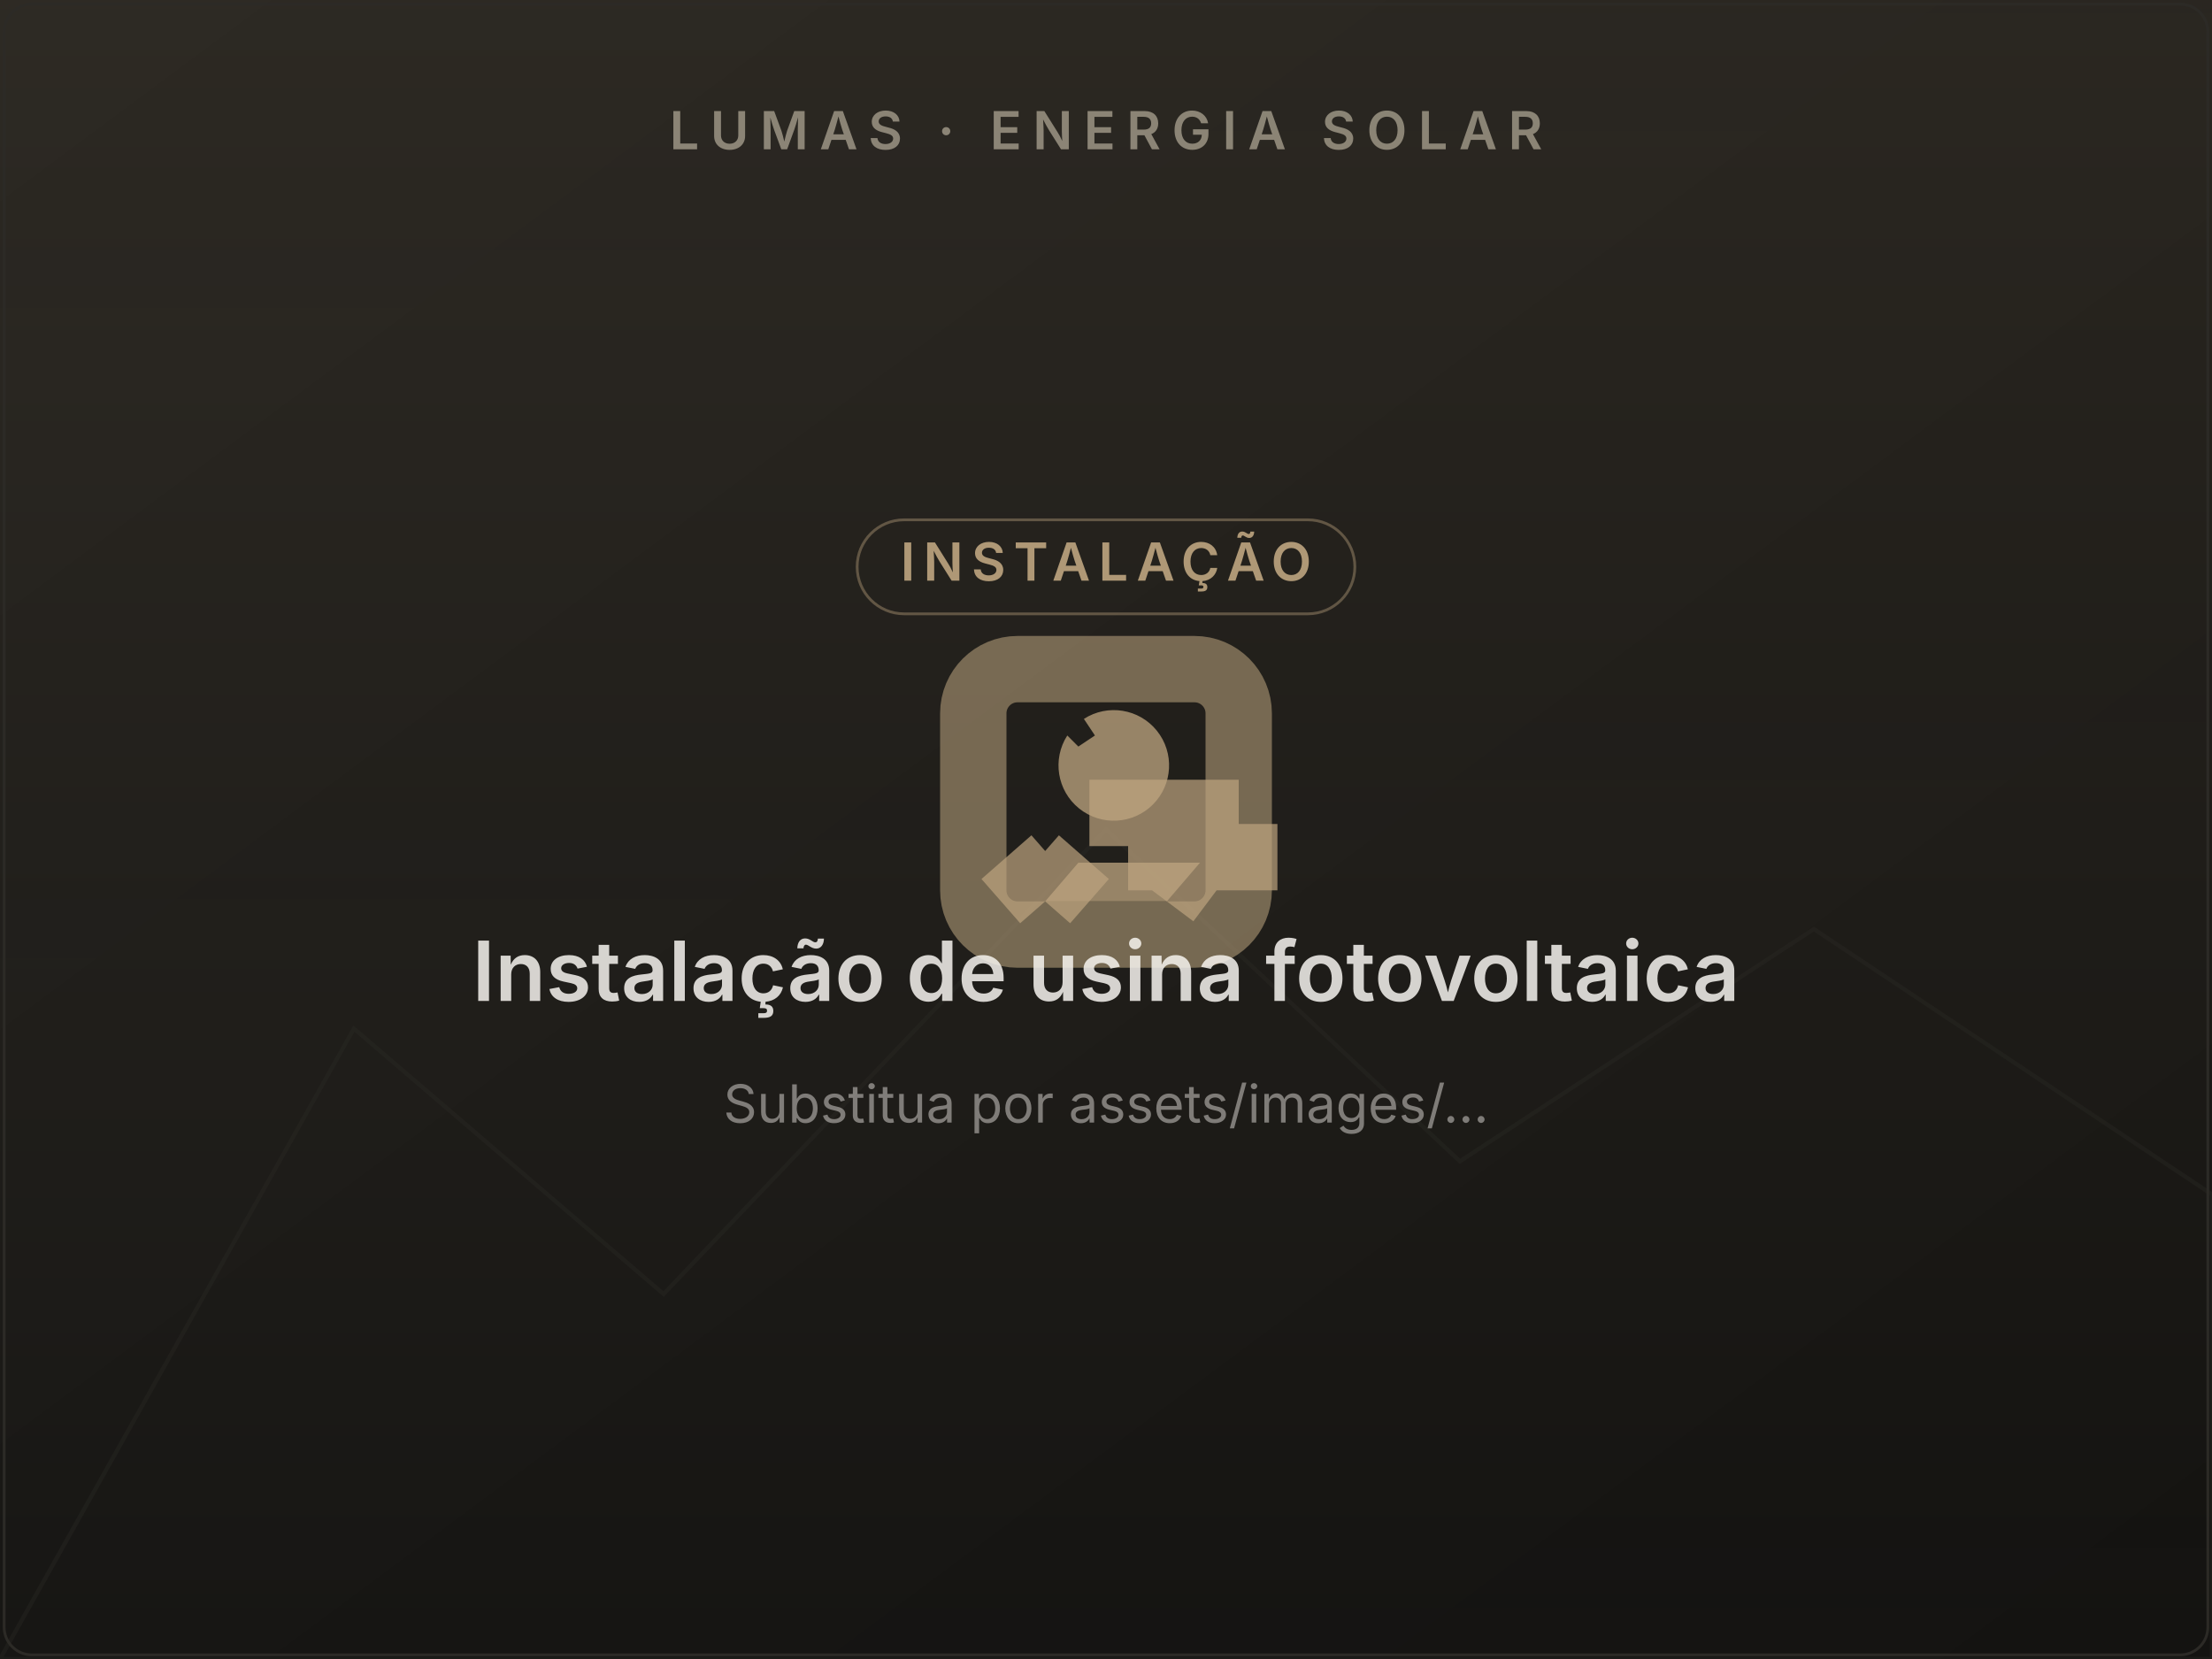
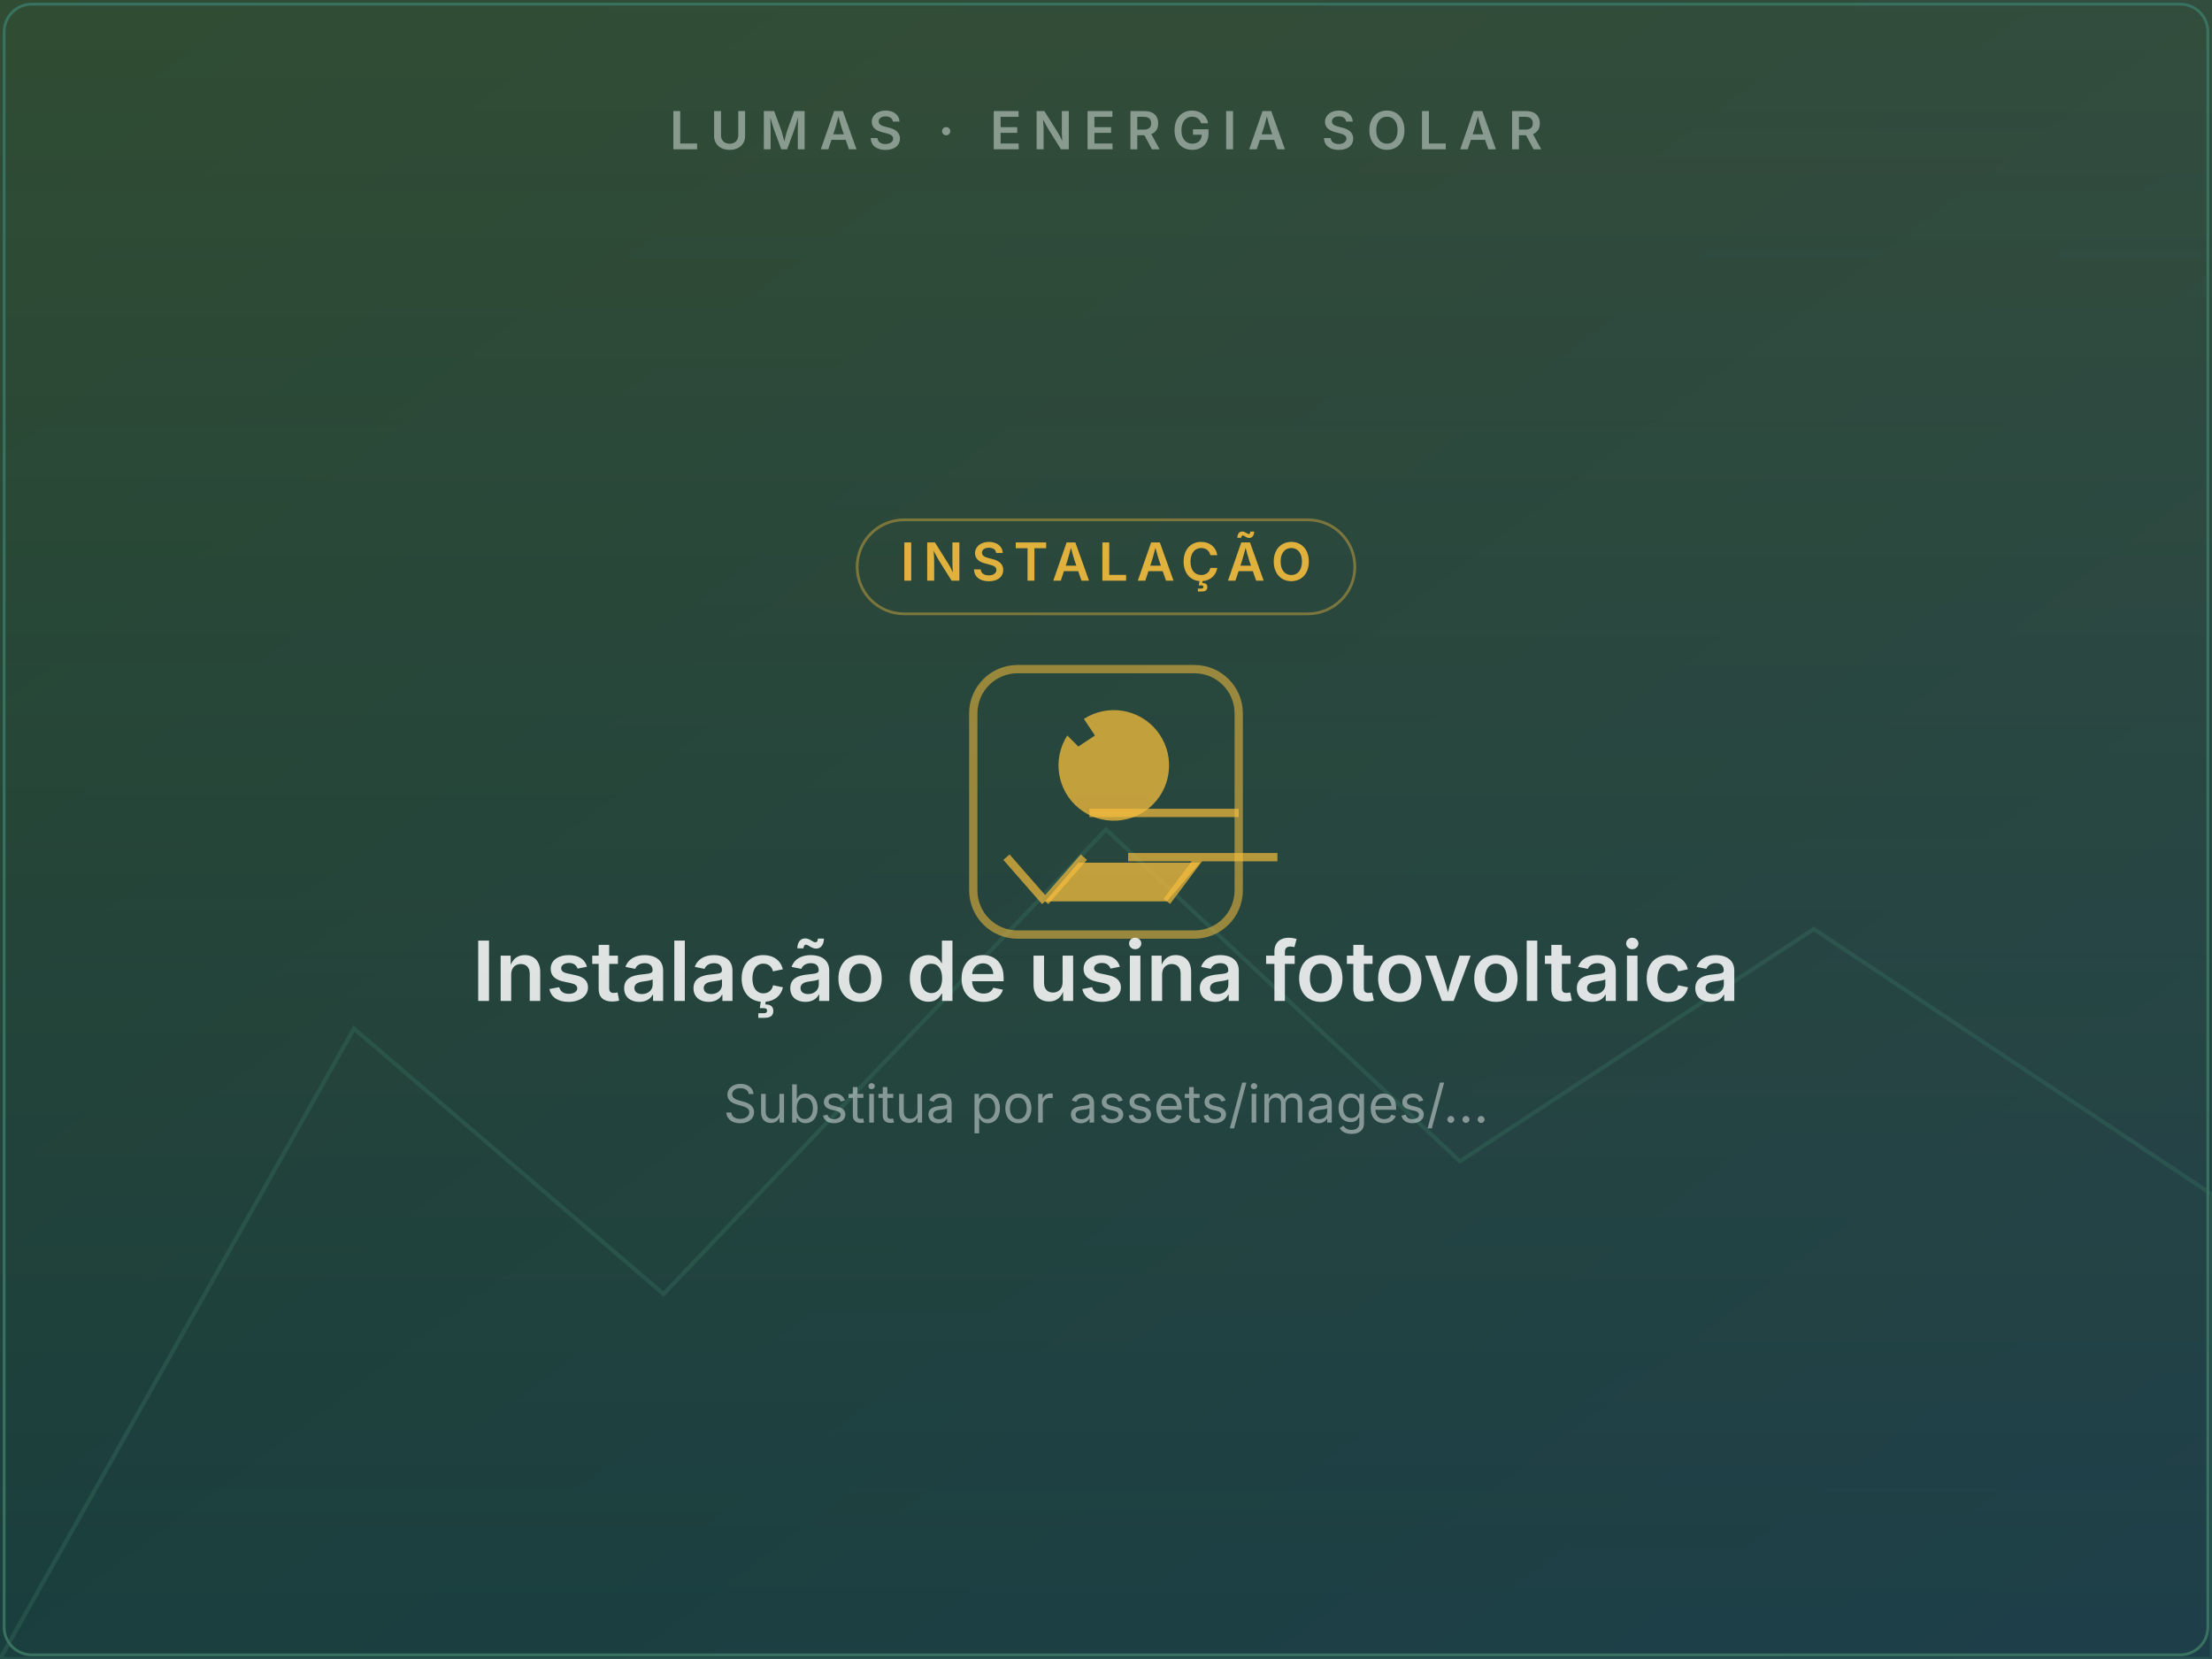
<svg xmlns="http://www.w3.org/2000/svg" width="800" height="600" viewBox="0 0 800 600" role="img" aria-label="Instalação de usina fotovoltaica">
  <defs>
    <linearGradient id="g800" x1="0" y1="0" x2="1" y2="1">
-       <stop offset="0" stop-color="#161615" />
-       <stop offset="1" stop-color="#0E0E0D" />
+       <stop offset="0" stop-color="#103a31" />
+       <stop offset="1" stop-color="#173b4a" />
    </linearGradient>
    <linearGradient id="gg800" x1="0" y1="0" x2="0" y2="1">
-       <stop offset="0" stop-color="#BEA580" stop-opacity="0.14" />
-       <stop offset="1" stop-color="#BEA580" stop-opacity="0.03" />
+       <stop offset="0" stop-color="#f5bd3d" stop-opacity="0.14" />
+       <stop offset="1" stop-color="#f5bd3d" stop-opacity="0.03" />
    </linearGradient>
  </defs>
  <rect width="800" height="600" fill="url(#g800)" />
  <rect width="800" height="600" fill="url(#gg800)" />
  <g opacity="0.35">
-     <path d="M0 600 L128.0 372.0 L240.0 468.0 L400.0 300.0 L528.0 420.0 L656.0 336 L800 432.0 V600 Z" fill="none" stroke="#2C2A26" stroke-width="1.5" />
+     <path d="M0 600 L128.0 372.0 L240.0 468.0 L400.0 300.0 L528.0 420.0 L656.0 336 L800 432.0 V600 Z" fill="none" stroke="#397260" stroke-width="1.5" />
  </g>
-   <text x="400.0" y="54" text-anchor="middle" font-family="Inter, Arial, sans-serif" font-size="19" letter-spacing="4" fill="#ECE2CB" fill-opacity="0.5" font-weight="600">LUMAS · ENERGIA SOLAR</text>
-   <rect x="1.5" y="1.5" width="797" height="597" rx="10" fill="none" stroke="#2C2A26" />
-   <rect x="310.0" y="188.0" width="180" height="34" rx="17" fill="none" stroke="#BEA580" stroke-opacity="0.4" />
-   <text x="400.0" y="210.0" text-anchor="middle" font-family="Inter, Arial, sans-serif" font-size="19" letter-spacing="3" fill="#BEA580" fill-opacity="0.9" font-weight="600">INSTALAÇÃO</text>
-   <rect x="352.0" y="242.0" width="96" height="96" rx="16" fill="none" stroke="#BEA580" stroke-opacity="0.55" stroke-width="24" />
-   <path d="M378.0 326.0 l12 -14 h44 l-12 14 z" fill="#BEA580" fill-opacity="0.75" />
-   <path d="M378.0 326.0 l-14 -16 m14 16 l14 -16 m16 0 l54 0 m-40 16 l12 -16 m14 -16 l-54 0" fill="none" stroke="#BEA580" stroke-opacity="0.7" stroke-width="24" />
-   <path d="M386.0 266.0 a20 20 0 1 0 6 -6 l4 6 -6 4 z" fill="#BEA580" fill-opacity="0.75" />
-   <text x="400.0" y="362.0" text-anchor="middle" font-family="Inter, Arial, sans-serif" font-size="30" fill="#F6F3EE" fill-opacity="0.85" font-weight="600">Instalação de usina fotovoltaica</text>
-   <text x="400.0" y="406.0" text-anchor="middle" font-family="Inter, Arial, sans-serif" font-size="19" fill="#F6F3EE" fill-opacity="0.45">Substitua por assets/images/…</text>
+   <text x="400.0" y="54" text-anchor="middle" font-family="Inter, Arial, sans-serif" font-size="19.0" letter-spacing="4" fill="#e3ede7" fill-opacity="0.5" font-weight="600">LUMAS · ENERGIA SOLAR</text>
+   <rect x="1.5" y="1.5" width="797" height="597" rx="10" fill="none" stroke="#397260" />
+   <rect x="310.0" y="188.0" width="180" height="34" rx="17" fill="none" stroke="#f5bd3d" stroke-opacity="0.4" />
+   <text x="400.0" y="210.0" text-anchor="middle" font-family="Inter, Arial, sans-serif" font-size="19.0" letter-spacing="3" fill="#f5bd3d" fill-opacity="0.9" font-weight="600">INSTALAÇÃO</text>
+   <rect x="352.0" y="242.0" width="96" height="96" rx="16" fill="none" stroke="#f5bd3d" stroke-opacity="0.55" stroke-width="3" />
+   <path d="M378.0 326.0 l12 -14 h44 l-12 14 z" fill="#f5bd3d" fill-opacity="0.75" />
+   <path d="M378.0 326.0 l-14 -16 m14 16 l14 -16 m16 0 l54 0 m-40 16 l12 -16 m14 -16 l-54 0" fill="none" stroke="#f5bd3d" stroke-opacity="0.7" stroke-width="3" />
+   <path d="M386.0 266.0 a20 20 0 1 0 6 -6 l4 6 -6 4 z" fill="#f5bd3d" fill-opacity="0.75" />
+   <text x="400.0" y="362.0" text-anchor="middle" font-family="Inter, Arial, sans-serif" font-size="30.0" fill="#ffffff" fill-opacity="0.85" font-weight="600">Instalação de usina fotovoltaica</text>
+   <text x="400.0" y="406.0" text-anchor="middle" font-family="Inter, Arial, sans-serif" font-size="19.0" fill="#ffffff" fill-opacity="0.45">Substitua por assets/images/…</text>
</svg>
